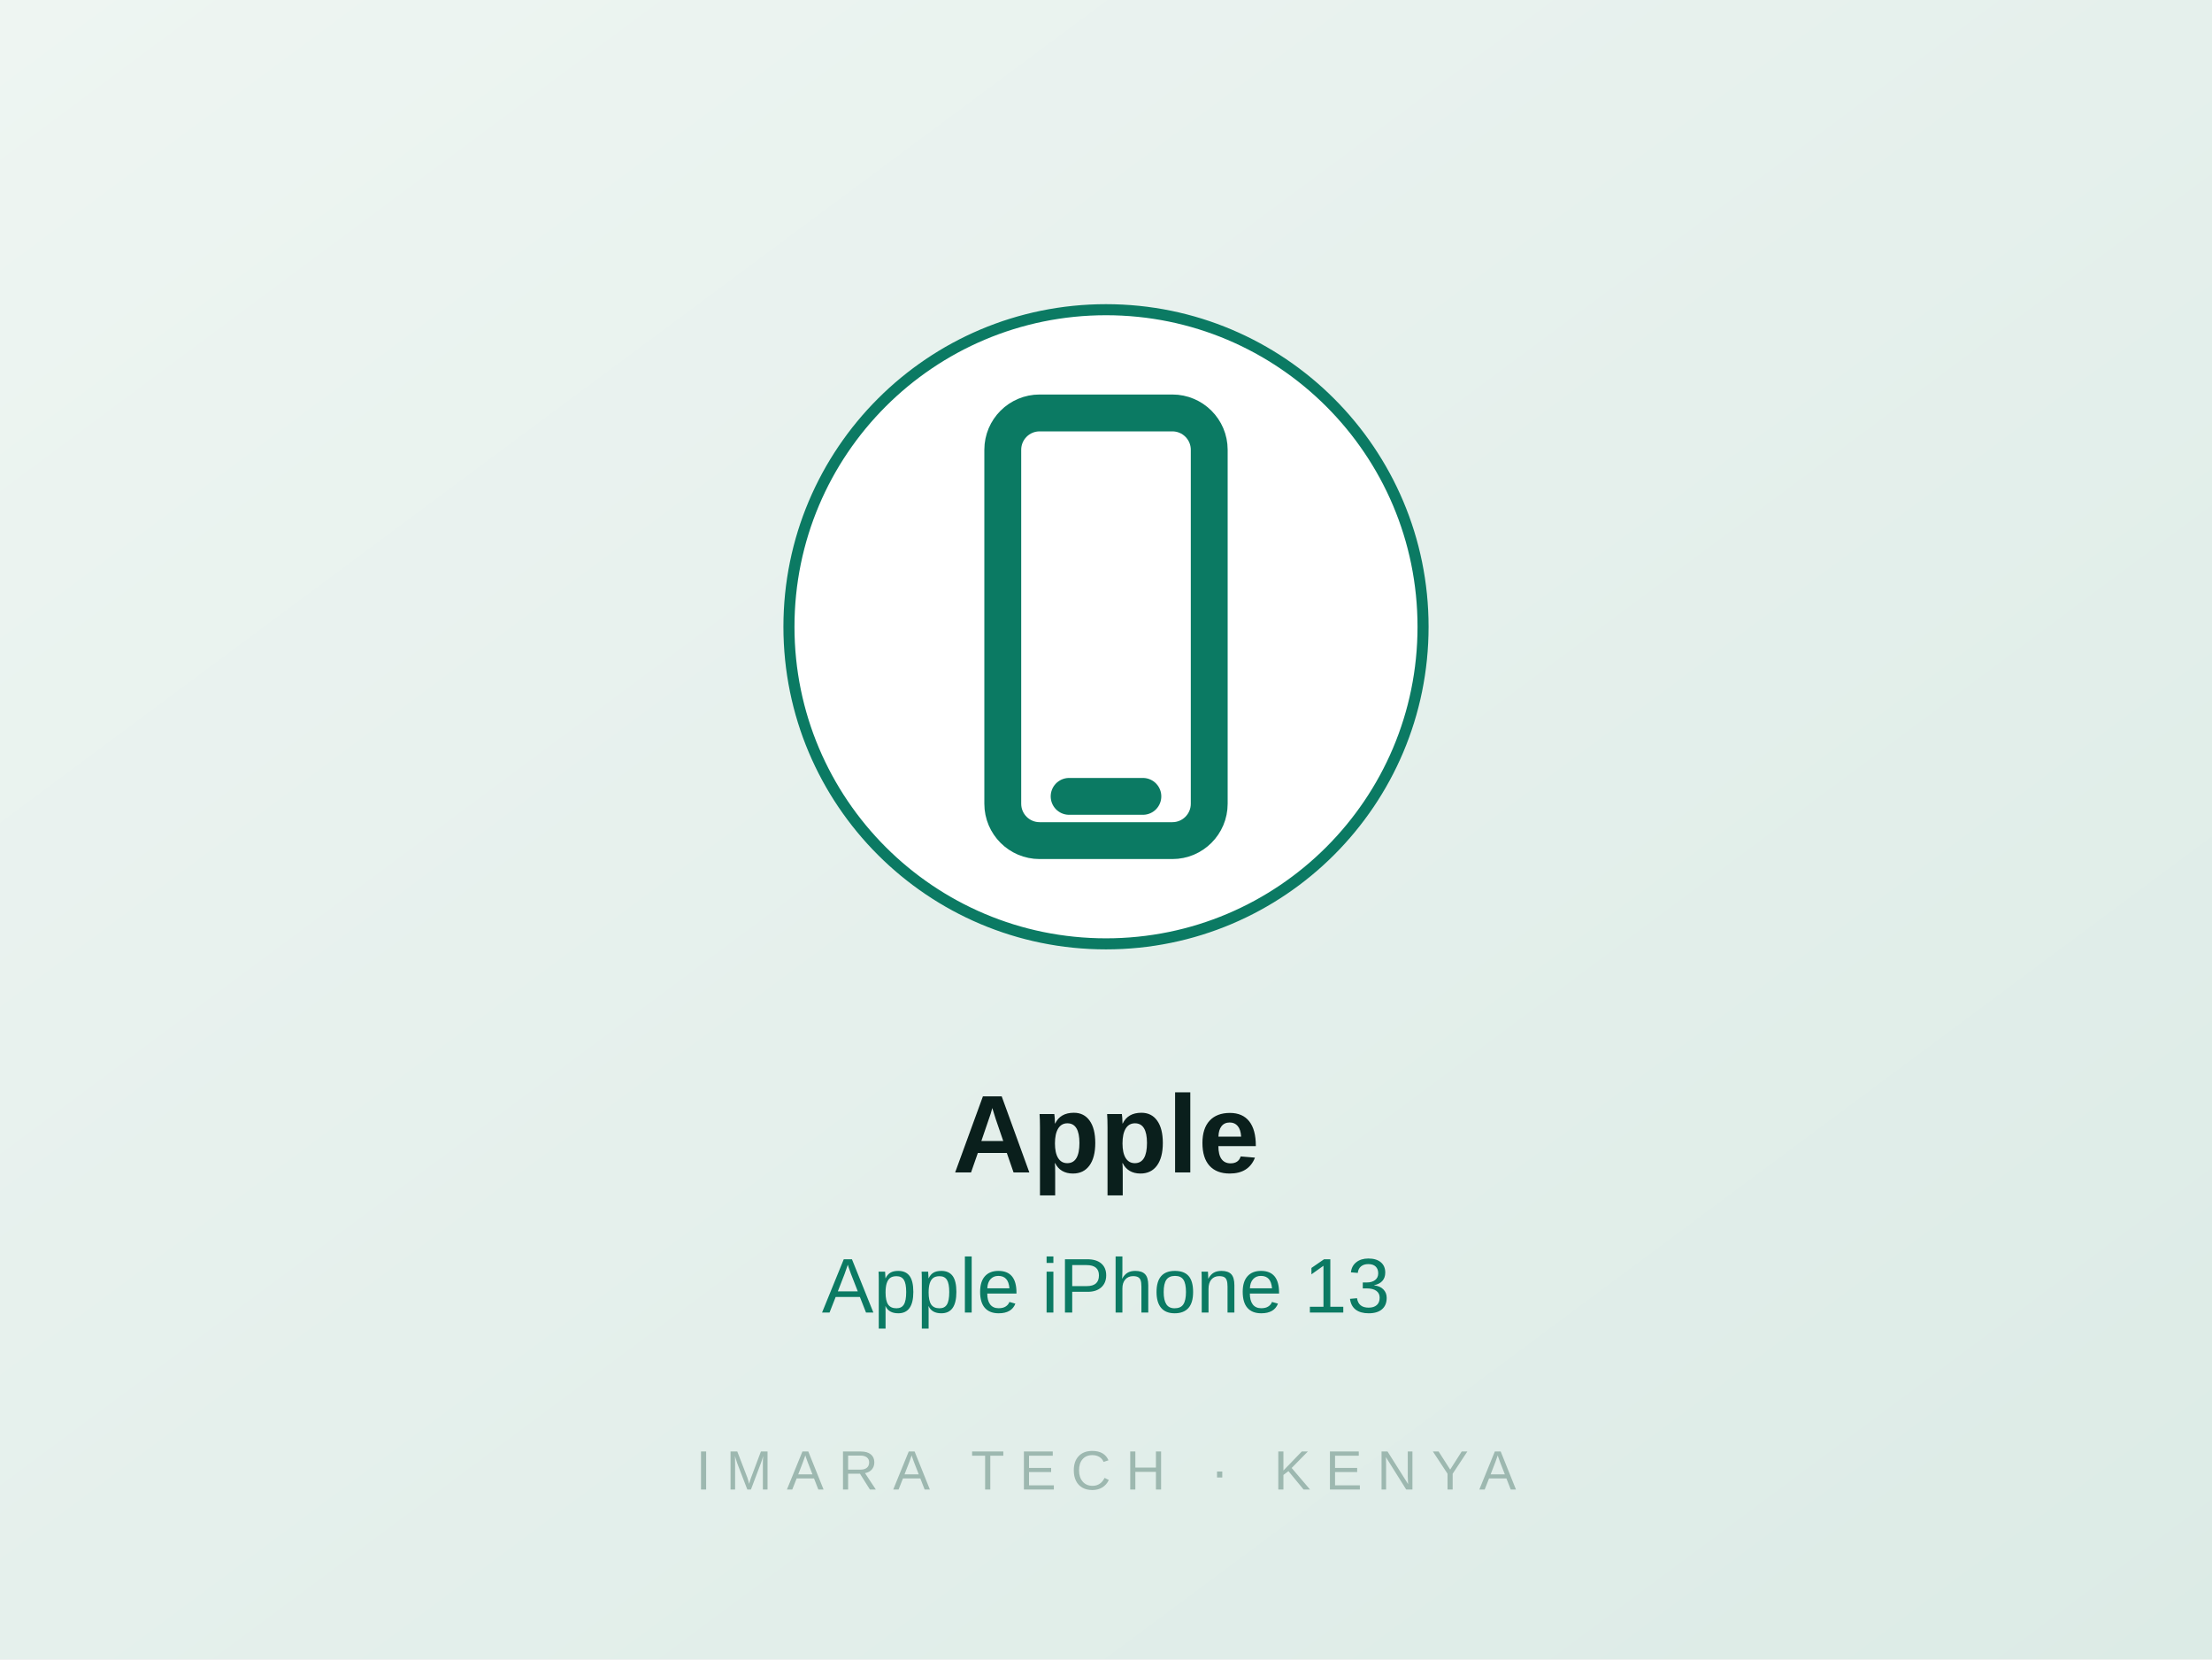
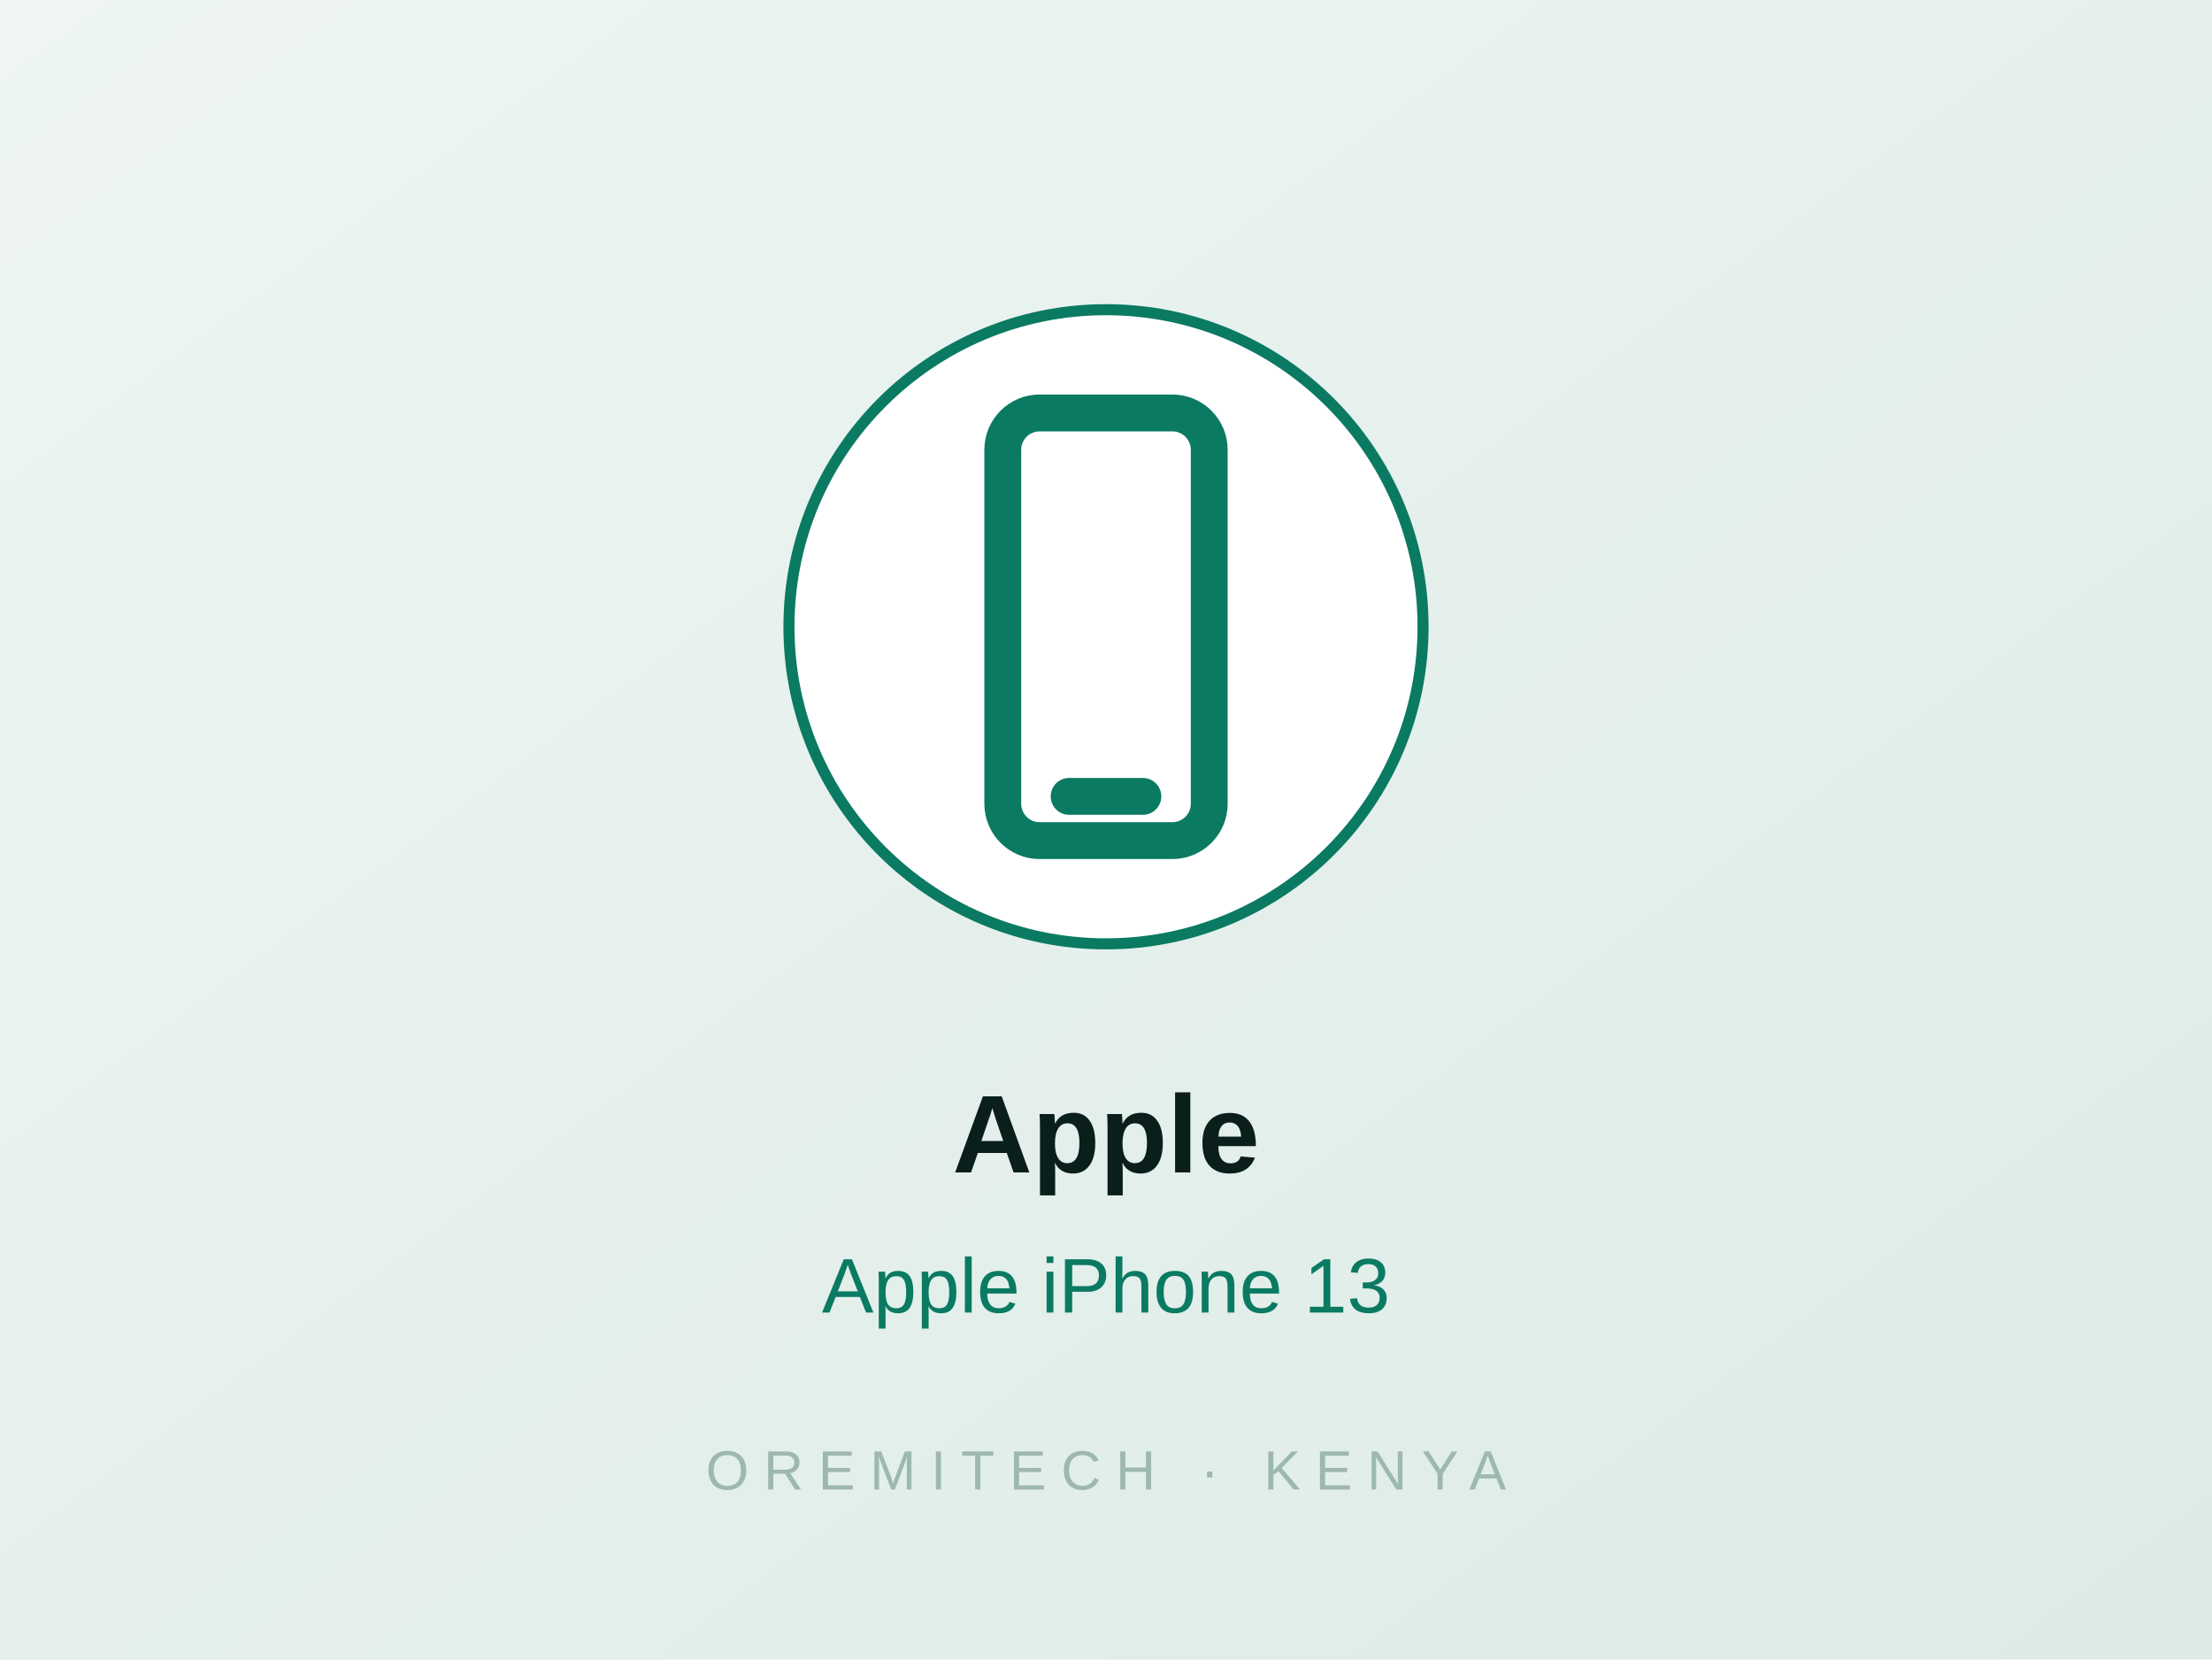
<svg xmlns="http://www.w3.org/2000/svg" width="600" height="450" viewBox="0 0 600 450">
  <defs>
    <linearGradient id="bg" x1="0" y1="0" x2="1" y2="1">
      <stop offset="0" stop-color="#eef5f2" />
      <stop offset="1" stop-color="#dcebe6" />
    </linearGradient>
  </defs>
  <rect width="600" height="450" fill="url(#bg)" />
  <circle cx="300" cy="170" r="86" fill="#ffffff" stroke="#0b7a63" stroke-width="3" />
  <g fill="none" stroke="#0b7a63" stroke-width="10" stroke-linecap="round" stroke-linejoin="round">
    <rect x="272" y="112" width="56" height="116" rx="10" />
    <line x1="290" y1="216" x2="310" y2="216" />
  </g>
  <text x="300" y="318" text-anchor="middle" font-family="Arial, Helvetica, sans-serif" font-size="30" font-weight="bold" fill="#0a1f1c">Apple</text>
  <text x="300" y="356" text-anchor="middle" font-family="Arial, Helvetica, sans-serif" font-size="21" fill="#0b7a63">Apple iPhone 13</text>
-   <text x="300" y="404" text-anchor="middle" font-family="Arial, Helvetica, sans-serif" font-size="15" letter-spacing="4" fill="#9db8b0">IMARA TECH · KENYA</text>
+   <text x="300" y="404" text-anchor="middle" font-family="Arial, Helvetica, sans-serif" font-size="15" letter-spacing="4" fill="#9db8b0">OREMITECH · KENYA</text>
</svg>
